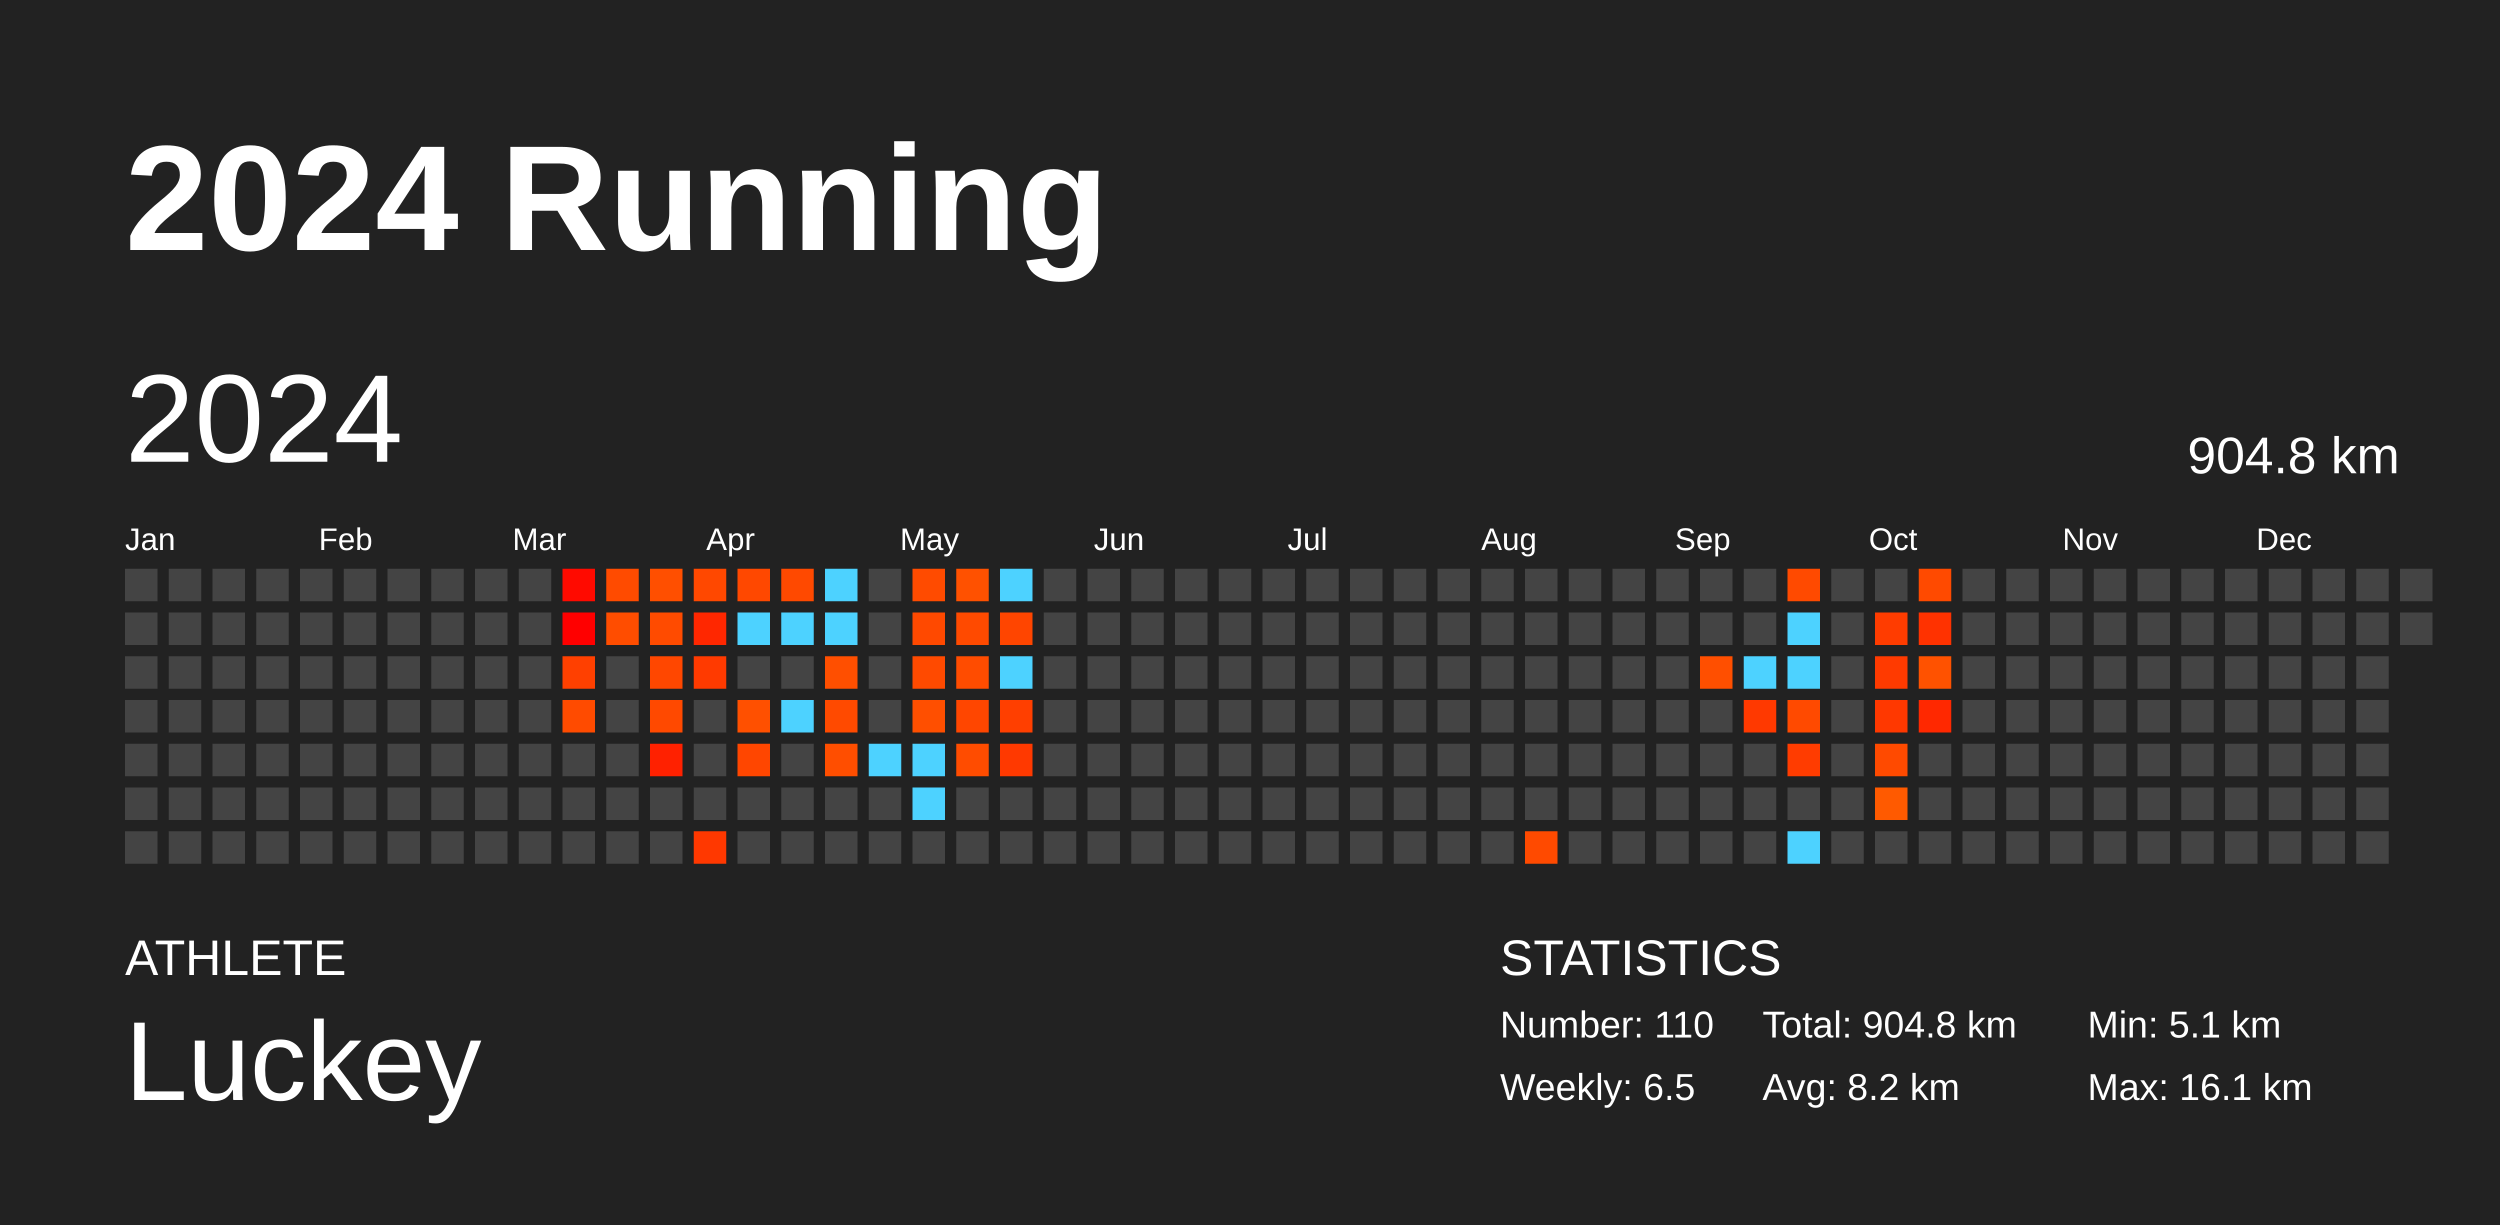
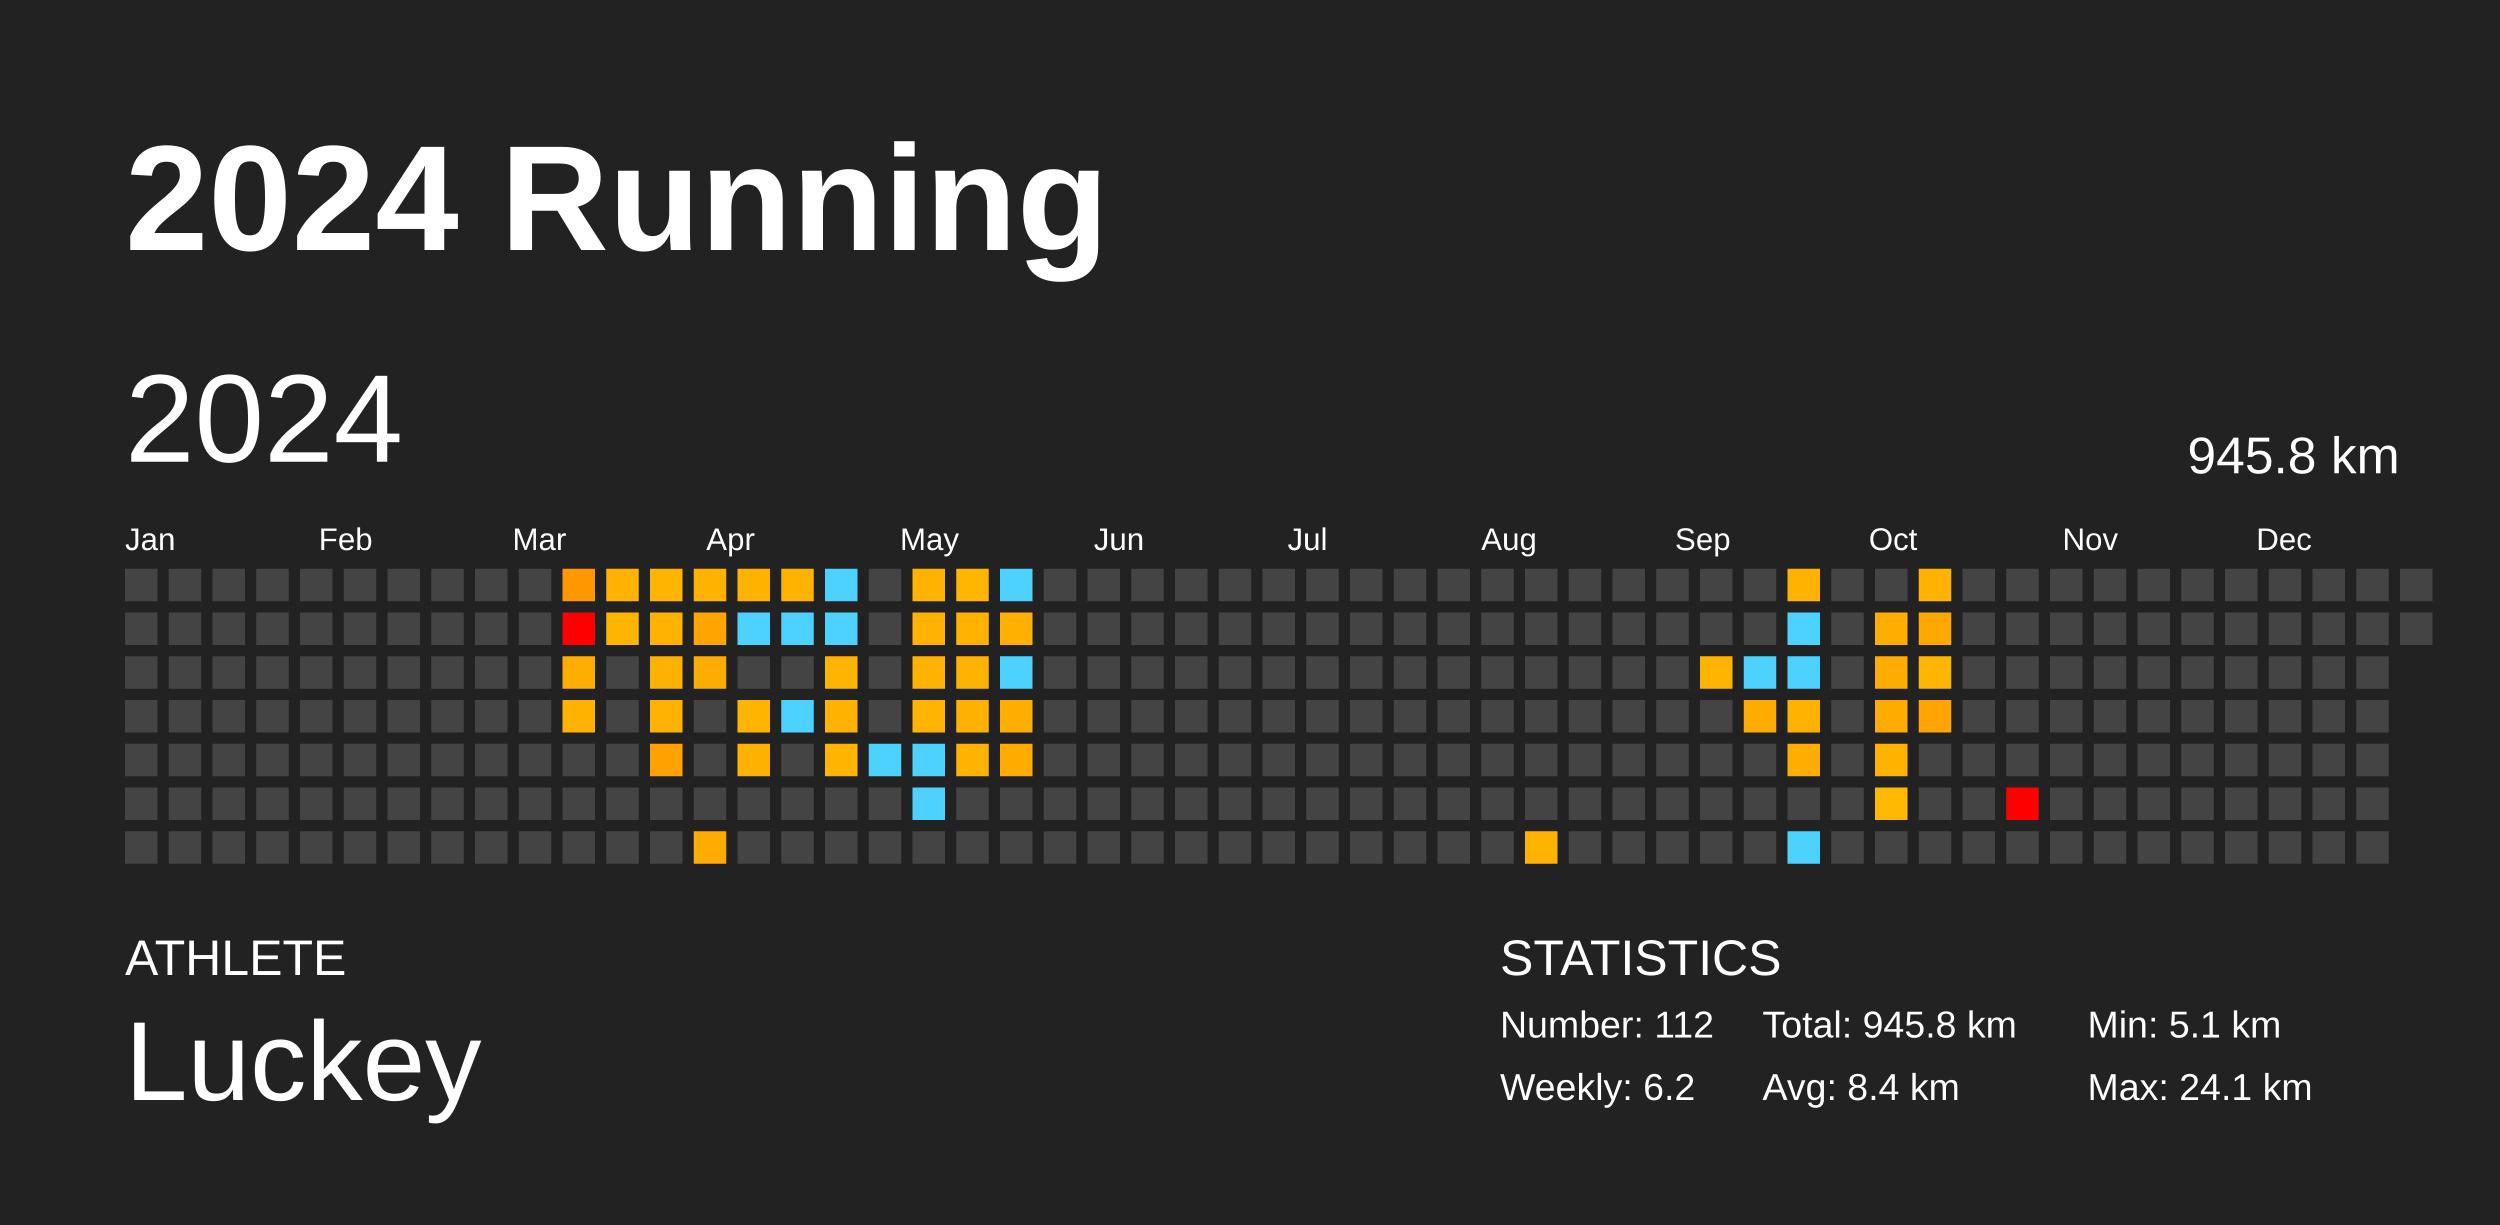
<svg xmlns="http://www.w3.org/2000/svg" baseProfile="full" height="98mm" version="1.1" viewBox="0,0,200,98" width="200mm">
  <defs />
  <rect fill="#222222" height="98" width="200" x="0" y="0" />
  <text fill="#FFFFFF" style="font-size:12px; font-family:Arial; font-weight:bold;" x="10" y="20">2024 Running</text>
  <text fill="#FFFFFF" style="font-size:4px; font-family:Arial" x="10" y="78">ATHLETE</text>
  <text fill="#FFFFFF" style="font-size:9px; font-family:Arial" x="10" y="88">Luckey</text>
  <text fill="#FFFFFF" style="font-size:4px; font-family:Arial" x="120" y="78">STATISTICS</text>
-   <text fill="#FFFFFF" style="font-size:3px; font-family:Arial" x="120" y="83">Number: 110</text>
-   <text fill="#FFFFFF" style="font-size:3px; font-family:Arial" x="120" y="88">Weekly: 6.5</text>
-   <text fill="#FFFFFF" style="font-size:3px; font-family:Arial" x="141" y="83">Total: 904.8 km</text>
-   <text fill="#FFFFFF" style="font-size:3px; font-family:Arial" x="141" y="88">Avg: 8.2 km</text>
+   <text fill="#FFFFFF" style="font-size:3px; font-family:Arial" x="120" y="83">Number: 112</text>
+   <text fill="#FFFFFF" style="font-size:3px; font-family:Arial" x="120" y="88">Weekly: 6.2</text>
+   <text fill="#FFFFFF" style="font-size:3px; font-family:Arial" x="141" y="83">Total: 945.8 km</text>
+   <text fill="#FFFFFF" style="font-size:3px; font-family:Arial" x="141" y="88">Avg: 8.4 km</text>
  <text fill="#FFFFFF" style="font-size:3px; font-family:Arial" x="167" y="83">Min: 5.1 km</text>
-   <text fill="#FFFFFF" style="font-size:3px; font-family:Arial" x="167" y="88">Max: 16.1 km</text>
+   <text fill="#FFFFFF" style="font-size:3px; font-family:Arial" x="167" y="88">Max: 24.1 km</text>
  <text dominant-baseline="hanging" fill="#FFFFFF" style="font-size:10.0px; font-family:Arial;" x="10" y="30">2024</text>
-   <text dominant-baseline="hanging" fill="#FFFFFF" style="font-size:4.125px; font-family:Arial;" x="175" y="35">904.8 km</text>
+   <text dominant-baseline="hanging" fill="#FFFFFF" style="font-size:4.125px; font-family:Arial;" x="175" y="35">945.8 km</text>
  <text fill="#FFFFFF" style="font-size:2.5px; font-family:Arial" x="10.0" y="44">Jan</text>
  <text fill="#FFFFFF" style="font-size:2.5px; font-family:Arial" x="25.5" y="44">Feb</text>
  <text fill="#FFFFFF" style="font-size:2.5px; font-family:Arial" x="41.0" y="44">Mar</text>
  <text fill="#FFFFFF" style="font-size:2.5px; font-family:Arial" x="56.5" y="44">Apr</text>
  <text fill="#FFFFFF" style="font-size:2.5px; font-family:Arial" x="72.0" y="44">May</text>
  <text fill="#FFFFFF" style="font-size:2.5px; font-family:Arial" x="87.5" y="44">Jun</text>
  <text fill="#FFFFFF" style="font-size:2.5px; font-family:Arial" x="103.0" y="44">Jul</text>
  <text fill="#FFFFFF" style="font-size:2.5px; font-family:Arial" x="118.5" y="44">Aug</text>
  <text fill="#FFFFFF" style="font-size:2.5px; font-family:Arial" x="134.0" y="44">Sep</text>
  <text fill="#FFFFFF" style="font-size:2.5px; font-family:Arial" x="149.5" y="44">Oct</text>
  <text fill="#FFFFFF" style="font-size:2.5px; font-family:Arial" x="165.0" y="44">Nov</text>
  <text fill="#FFFFFF" style="font-size:2.5px; font-family:Arial" x="180.5" y="44">Dec</text>
  <rect fill="#444444" height="2.6" width="2.6" x="10.0" y="45.5" />
  <rect fill="#444444" height="2.6" width="2.6" x="10.0" y="49.0" />
  <rect fill="#444444" height="2.6" width="2.6" x="10.0" y="52.5" />
  <rect fill="#444444" height="2.6" width="2.6" x="10.0" y="56.0" />
  <rect fill="#444444" height="2.6" width="2.6" x="10.0" y="59.5" />
  <rect fill="#444444" height="2.6" width="2.6" x="10.0" y="63.0" />
  <rect fill="#444444" height="2.6" width="2.6" x="10.0" y="66.5" />
  <rect fill="#444444" height="2.6" width="2.6" x="13.5" y="45.5" />
  <rect fill="#444444" height="2.6" width="2.6" x="13.5" y="49.0" />
  <rect fill="#444444" height="2.6" width="2.6" x="13.5" y="52.5" />
  <rect fill="#444444" height="2.6" width="2.6" x="13.5" y="56.0" />
  <rect fill="#444444" height="2.6" width="2.6" x="13.5" y="59.5" />
  <rect fill="#444444" height="2.6" width="2.6" x="13.5" y="63.0" />
  <rect fill="#444444" height="2.6" width="2.6" x="13.5" y="66.5" />
  <rect fill="#444444" height="2.6" width="2.6" x="17.0" y="45.5" />
  <rect fill="#444444" height="2.6" width="2.6" x="17.0" y="49.0" />
  <rect fill="#444444" height="2.6" width="2.6" x="17.0" y="52.5" />
  <rect fill="#444444" height="2.6" width="2.6" x="17.0" y="56.0" />
  <rect fill="#444444" height="2.6" width="2.6" x="17.0" y="59.5" />
  <rect fill="#444444" height="2.6" width="2.6" x="17.0" y="63.0" />
  <rect fill="#444444" height="2.6" width="2.6" x="17.0" y="66.5" />
  <rect fill="#444444" height="2.6" width="2.6" x="20.5" y="45.5" />
  <rect fill="#444444" height="2.6" width="2.6" x="20.5" y="49.0" />
  <rect fill="#444444" height="2.6" width="2.6" x="20.5" y="52.5" />
  <rect fill="#444444" height="2.6" width="2.6" x="20.5" y="56.0" />
  <rect fill="#444444" height="2.6" width="2.6" x="20.5" y="59.5" />
  <rect fill="#444444" height="2.6" width="2.6" x="20.5" y="63.0" />
  <rect fill="#444444" height="2.6" width="2.6" x="20.5" y="66.5" />
  <rect fill="#444444" height="2.6" width="2.6" x="24.0" y="45.5" />
  <rect fill="#444444" height="2.6" width="2.6" x="24.0" y="49.0" />
  <rect fill="#444444" height="2.6" width="2.6" x="24.0" y="52.5" />
  <rect fill="#444444" height="2.6" width="2.6" x="24.0" y="56.0" />
  <rect fill="#444444" height="2.6" width="2.6" x="24.0" y="59.5" />
  <rect fill="#444444" height="2.6" width="2.6" x="24.0" y="63.0" />
  <rect fill="#444444" height="2.6" width="2.6" x="24.0" y="66.5" />
  <rect fill="#444444" height="2.6" width="2.6" x="27.5" y="45.5" />
  <rect fill="#444444" height="2.6" width="2.6" x="27.5" y="49.0" />
  <rect fill="#444444" height="2.6" width="2.6" x="27.5" y="52.5" />
  <rect fill="#444444" height="2.6" width="2.6" x="27.5" y="56.0" />
  <rect fill="#444444" height="2.6" width="2.6" x="27.5" y="59.5" />
  <rect fill="#444444" height="2.6" width="2.6" x="27.5" y="63.0" />
  <rect fill="#444444" height="2.6" width="2.6" x="27.5" y="66.5" />
  <rect fill="#444444" height="2.6" width="2.6" x="31.0" y="45.5" />
  <rect fill="#444444" height="2.6" width="2.6" x="31.0" y="49.0" />
  <rect fill="#444444" height="2.6" width="2.6" x="31.0" y="52.5" />
  <rect fill="#444444" height="2.6" width="2.6" x="31.0" y="56.0" />
  <rect fill="#444444" height="2.6" width="2.6" x="31.0" y="59.5" />
  <rect fill="#444444" height="2.6" width="2.6" x="31.0" y="63.0" />
  <rect fill="#444444" height="2.6" width="2.6" x="31.0" y="66.5" />
  <rect fill="#444444" height="2.6" width="2.6" x="34.5" y="45.5" />
  <rect fill="#444444" height="2.6" width="2.6" x="34.5" y="49.0" />
  <rect fill="#444444" height="2.6" width="2.6" x="34.5" y="52.5" />
  <rect fill="#444444" height="2.6" width="2.6" x="34.5" y="56.0" />
  <rect fill="#444444" height="2.6" width="2.6" x="34.5" y="59.5" />
  <rect fill="#444444" height="2.6" width="2.6" x="34.5" y="63.0" />
  <rect fill="#444444" height="2.6" width="2.6" x="34.5" y="66.5" />
  <rect fill="#444444" height="2.6" width="2.6" x="38.0" y="45.5" />
  <rect fill="#444444" height="2.6" width="2.6" x="38.0" y="49.0" />
  <rect fill="#444444" height="2.6" width="2.6" x="38.0" y="52.5" />
  <rect fill="#444444" height="2.6" width="2.6" x="38.0" y="56.0" />
  <rect fill="#444444" height="2.6" width="2.6" x="38.0" y="59.5" />
  <rect fill="#444444" height="2.6" width="2.6" x="38.0" y="63.0" />
  <rect fill="#444444" height="2.6" width="2.6" x="38.0" y="66.5" />
  <rect fill="#444444" height="2.6" width="2.6" x="41.5" y="45.5" />
  <rect fill="#444444" height="2.6" width="2.6" x="41.5" y="49.0" />
  <rect fill="#444444" height="2.6" width="2.6" x="41.5" y="52.5" />
  <rect fill="#444444" height="2.6" width="2.6" x="41.5" y="56.0" />
  <rect fill="#444444" height="2.6" width="2.6" x="41.5" y="59.5" />
  <rect fill="#444444" height="2.6" width="2.6" x="41.5" y="63.0" />
  <rect fill="#444444" height="2.6" width="2.6" x="41.5" y="66.5" />
-   <rect fill="#ff0a00" height="2.6" width="2.6" x="45.0" y="45.5" />
+   <rect fill="#ff9700" height="2.6" width="2.6" x="45.0" y="45.5" />
  <rect fill="red" height="2.6" width="2.6" x="45.0" y="49.0" />
-   <rect fill="#ff4000" height="2.6" width="2.6" x="45.0" y="52.5" />
-   <rect fill="#ff4b00" height="2.6" width="2.6" x="45.0" y="56.0" />
+   <rect fill="#ffae00" height="2.6" width="2.6" x="45.0" y="52.5" />
+   <rect fill="#ffb300" height="2.6" width="2.6" x="45.0" y="56.0" />
  <rect fill="#444444" height="2.6" width="2.6" x="45.0" y="59.5" />
  <rect fill="#444444" height="2.6" width="2.6" x="45.0" y="63.0" />
  <rect fill="#444444" height="2.6" width="2.6" x="45.0" y="66.5" />
-   <rect fill="#ff4b00" height="2.6" width="2.6" x="48.5" y="45.5" />
-   <rect fill="#ff4d00" height="2.6" width="2.6" x="48.5" y="49.0" />
+   <rect fill="#ffb300" height="2.6" width="2.6" x="48.5" y="45.5" />
+   <rect fill="#ffb400" height="2.6" width="2.6" x="48.5" y="49.0" />
  <rect fill="#444444" height="2.6" width="2.6" x="48.5" y="52.5" />
  <rect fill="#444444" height="2.6" width="2.6" x="48.5" y="56.0" />
  <rect fill="#444444" height="2.6" width="2.6" x="48.5" y="59.5" />
  <rect fill="#444444" height="2.6" width="2.6" x="48.5" y="63.0" />
  <rect fill="#444444" height="2.6" width="2.6" x="48.5" y="66.5" />
-   <rect fill="#ff4f00" height="2.6" width="2.6" x="52.0" y="45.5" />
-   <rect fill="#ff4b00" height="2.6" width="2.6" x="52.0" y="49.0" />
-   <rect fill="#ff4700" height="2.6" width="2.6" x="52.0" y="52.5" />
-   <rect fill="#ff4900" height="2.6" width="2.6" x="52.0" y="56.0" />
-   <rect fill="#ff2100" height="2.6" width="2.6" x="52.0" y="59.5" />
+   <rect fill="#ffb500" height="2.6" width="2.6" x="52.0" y="45.5" />
+   <rect fill="#ffb300" height="2.6" width="2.6" x="52.0" y="49.0" />
+   <rect fill="#ffb100" height="2.6" width="2.6" x="52.0" y="52.5" />
+   <rect fill="#ffb200" height="2.6" width="2.6" x="52.0" y="56.0" />
+   <rect fill="#ffa100" height="2.6" width="2.6" x="52.0" y="59.5" />
  <rect fill="#444444" height="2.6" width="2.6" x="52.0" y="63.0" />
  <rect fill="#444444" height="2.6" width="2.6" x="52.0" y="66.5" />
-   <rect fill="#ff4800" height="2.6" width="2.6" x="55.5" y="45.5" />
-   <rect fill="#ff2700" height="2.6" width="2.6" x="55.5" y="49.0" />
-   <rect fill="#ff3a00" height="2.6" width="2.6" x="55.5" y="52.5" />
+   <rect fill="#ffb200" height="2.6" width="2.6" x="55.5" y="45.5" />
+   <rect fill="#ffa400" height="2.6" width="2.6" x="55.5" y="49.0" />
+   <rect fill="#ffac00" height="2.6" width="2.6" x="55.5" y="52.5" />
  <rect fill="#444444" height="2.6" width="2.6" x="55.5" y="56.0" />
  <rect fill="#444444" height="2.6" width="2.6" x="55.5" y="59.5" />
  <rect fill="#444444" height="2.6" width="2.6" x="55.5" y="63.0" />
-   <rect fill="#ff3800" height="2.6" width="2.6" x="55.5" y="66.5" />
-   <rect fill="#ff4800" height="2.6" width="2.6" x="59.0" y="45.5" />
+   <rect fill="#ffab00" height="2.6" width="2.6" x="55.5" y="66.5" />
+   <rect fill="#ffb200" height="2.6" width="2.6" x="59.0" y="45.5" />
  <rect fill="#4dd2ff" height="2.6" width="2.6" x="59.0" y="49.0" />
  <rect fill="#444444" height="2.6" width="2.6" x="59.0" y="52.5" />
-   <rect fill="#ff5000" height="2.6" width="2.6" x="59.0" y="56.0" />
-   <rect fill="#ff4600" height="2.6" width="2.6" x="59.0" y="59.5" />
+   <rect fill="#ffb500" height="2.6" width="2.6" x="59.0" y="56.0" />
+   <rect fill="#ffb100" height="2.6" width="2.6" x="59.0" y="59.5" />
  <rect fill="#444444" height="2.6" width="2.6" x="59.0" y="63.0" />
  <rect fill="#444444" height="2.6" width="2.6" x="59.0" y="66.5" />
-   <rect fill="#ff4900" height="2.6" width="2.6" x="62.5" y="45.5" />
+   <rect fill="#ffb200" height="2.6" width="2.6" x="62.5" y="45.5" />
  <rect fill="#4dd2ff" height="2.6" width="2.6" x="62.5" y="49.0" />
  <rect fill="#444444" height="2.6" width="2.6" x="62.5" y="52.5" />
  <rect fill="#4dd2ff" height="2.6" width="2.6" x="62.5" y="56.0" />
  <rect fill="#444444" height="2.6" width="2.6" x="62.5" y="59.5" />
  <rect fill="#444444" height="2.6" width="2.6" x="62.5" y="63.0" />
  <rect fill="#444444" height="2.6" width="2.6" x="62.5" y="66.5" />
  <rect fill="#4dd2ff" height="2.6" width="2.6" x="66.0" y="45.5" />
  <rect fill="#4dd2ff" height="2.6" width="2.6" x="66.0" y="49.0" />
-   <rect fill="#ff4f00" height="2.6" width="2.6" x="66.0" y="52.5" />
-   <rect fill="#ff4a00" height="2.6" width="2.6" x="66.0" y="56.0" />
-   <rect fill="#ff4e00" height="2.6" width="2.6" x="66.0" y="59.5" />
+   <rect fill="#ffb500" height="2.6" width="2.6" x="66.0" y="52.5" />
+   <rect fill="#ffb300" height="2.6" width="2.6" x="66.0" y="56.0" />
+   <rect fill="#ffb400" height="2.6" width="2.6" x="66.0" y="59.5" />
  <rect fill="#444444" height="2.6" width="2.6" x="66.0" y="63.0" />
  <rect fill="#444444" height="2.6" width="2.6" x="66.0" y="66.5" />
  <rect fill="#444444" height="2.6" width="2.6" x="69.5" y="45.5" />
  <rect fill="#444444" height="2.6" width="2.6" x="69.5" y="49.0" />
  <rect fill="#444444" height="2.6" width="2.6" x="69.5" y="52.5" />
  <rect fill="#444444" height="2.6" width="2.6" x="69.5" y="56.0" />
  <rect fill="#4dd2ff" height="2.6" width="2.6" x="69.5" y="59.5" />
  <rect fill="#444444" height="2.6" width="2.6" x="69.5" y="63.0" />
  <rect fill="#444444" height="2.6" width="2.6" x="69.5" y="66.5" />
-   <rect fill="#ff4b00" height="2.6" width="2.6" x="73.0" y="45.5" />
-   <rect fill="#ff4900" height="2.6" width="2.6" x="73.0" y="49.0" />
-   <rect fill="#ff4a00" height="2.6" width="2.6" x="73.0" y="52.5" />
-   <rect fill="#ff4f00" height="2.6" width="2.6" x="73.0" y="56.0" />
+   <rect fill="#ffb300" height="2.6" width="2.6" x="73.0" y="45.5" />
+   <rect fill="#ffb200" height="2.6" width="2.6" x="73.0" y="49.0" />
+   <rect fill="#ffb300" height="2.6" width="2.6" x="73.0" y="52.5" />
+   <rect fill="#ffb500" height="2.6" width="2.6" x="73.0" y="56.0" />
  <rect fill="#4dd2ff" height="2.6" width="2.6" x="73.0" y="59.5" />
  <rect fill="#4dd2ff" height="2.6" width="2.6" x="73.0" y="63.0" />
  <rect fill="#444444" height="2.6" width="2.6" x="73.0" y="66.5" />
-   <rect fill="#ff5100" height="2.6" width="2.6" x="76.5" y="45.5" />
-   <rect fill="#ff4a00" height="2.6" width="2.6" x="76.5" y="49.0" />
-   <rect fill="#ff4c00" height="2.6" width="2.6" x="76.5" y="52.5" />
-   <rect fill="#ff4600" height="2.6" width="2.6" x="76.5" y="56.0" />
-   <rect fill="#ff4c00" height="2.6" width="2.6" x="76.5" y="59.5" />
+   <rect fill="#ffb600" height="2.6" width="2.6" x="76.5" y="45.5" />
+   <rect fill="#ffb300" height="2.6" width="2.6" x="76.5" y="49.0" />
+   <rect fill="#ffb300" height="2.6" width="2.6" x="76.5" y="52.5" />
+   <rect fill="#ffb100" height="2.6" width="2.6" x="76.5" y="56.0" />
+   <rect fill="#ffb300" height="2.6" width="2.6" x="76.5" y="59.5" />
  <rect fill="#444444" height="2.6" width="2.6" x="76.5" y="63.0" />
  <rect fill="#444444" height="2.6" width="2.6" x="76.5" y="66.5" />
  <rect fill="#4dd2ff" height="2.6" width="2.6" x="80.0" y="45.5" />
-   <rect fill="#ff4500" height="2.6" width="2.6" x="80.0" y="49.0" />
+   <rect fill="#ffb000" height="2.6" width="2.6" x="80.0" y="49.0" />
  <rect fill="#4dd2ff" height="2.6" width="2.6" x="80.0" y="52.5" />
-   <rect fill="#ff3f00" height="2.6" width="2.6" x="80.0" y="56.0" />
-   <rect fill="#ff3900" height="2.6" width="2.6" x="80.0" y="59.5" />
+   <rect fill="#ffae00" height="2.6" width="2.6" x="80.0" y="56.0" />
+   <rect fill="#ffab00" height="2.6" width="2.6" x="80.0" y="59.5" />
  <rect fill="#444444" height="2.6" width="2.6" x="80.0" y="63.0" />
  <rect fill="#444444" height="2.6" width="2.6" x="80.0" y="66.5" />
  <rect fill="#444444" height="2.6" width="2.6" x="83.5" y="45.5" />
  <rect fill="#444444" height="2.6" width="2.6" x="83.5" y="49.0" />
  <rect fill="#444444" height="2.6" width="2.6" x="83.5" y="52.5" />
  <rect fill="#444444" height="2.6" width="2.6" x="83.5" y="56.0" />
  <rect fill="#444444" height="2.6" width="2.6" x="83.5" y="59.5" />
  <rect fill="#444444" height="2.6" width="2.6" x="83.5" y="63.0" />
  <rect fill="#444444" height="2.6" width="2.6" x="83.5" y="66.5" />
  <rect fill="#444444" height="2.6" width="2.6" x="87.0" y="45.5" />
  <rect fill="#444444" height="2.6" width="2.6" x="87.0" y="49.0" />
  <rect fill="#444444" height="2.6" width="2.6" x="87.0" y="52.5" />
  <rect fill="#444444" height="2.6" width="2.6" x="87.0" y="56.0" />
  <rect fill="#444444" height="2.6" width="2.6" x="87.0" y="59.5" />
  <rect fill="#444444" height="2.6" width="2.6" x="87.0" y="63.0" />
  <rect fill="#444444" height="2.6" width="2.6" x="87.0" y="66.5" />
  <rect fill="#444444" height="2.6" width="2.6" x="90.5" y="45.5" />
  <rect fill="#444444" height="2.6" width="2.6" x="90.5" y="49.0" />
  <rect fill="#444444" height="2.6" width="2.6" x="90.5" y="52.5" />
  <rect fill="#444444" height="2.6" width="2.6" x="90.5" y="56.0" />
  <rect fill="#444444" height="2.6" width="2.6" x="90.5" y="59.5" />
  <rect fill="#444444" height="2.6" width="2.6" x="90.5" y="63.0" />
  <rect fill="#444444" height="2.6" width="2.6" x="90.5" y="66.5" />
  <rect fill="#444444" height="2.6" width="2.6" x="94.0" y="45.5" />
  <rect fill="#444444" height="2.6" width="2.6" x="94.0" y="49.0" />
  <rect fill="#444444" height="2.6" width="2.6" x="94.0" y="52.5" />
  <rect fill="#444444" height="2.6" width="2.6" x="94.0" y="56.0" />
  <rect fill="#444444" height="2.6" width="2.6" x="94.0" y="59.5" />
  <rect fill="#444444" height="2.6" width="2.6" x="94.0" y="63.0" />
  <rect fill="#444444" height="2.6" width="2.6" x="94.0" y="66.5" />
  <rect fill="#444444" height="2.6" width="2.6" x="97.5" y="45.5" />
  <rect fill="#444444" height="2.6" width="2.6" x="97.5" y="49.0" />
  <rect fill="#444444" height="2.6" width="2.6" x="97.5" y="52.5" />
  <rect fill="#444444" height="2.6" width="2.6" x="97.5" y="56.0" />
  <rect fill="#444444" height="2.6" width="2.6" x="97.5" y="59.5" />
  <rect fill="#444444" height="2.6" width="2.6" x="97.5" y="63.0" />
  <rect fill="#444444" height="2.6" width="2.6" x="97.5" y="66.5" />
  <rect fill="#444444" height="2.6" width="2.6" x="101.0" y="45.5" />
  <rect fill="#444444" height="2.6" width="2.6" x="101.0" y="49.0" />
  <rect fill="#444444" height="2.6" width="2.6" x="101.0" y="52.5" />
  <rect fill="#444444" height="2.6" width="2.6" x="101.0" y="56.0" />
  <rect fill="#444444" height="2.6" width="2.6" x="101.0" y="59.5" />
  <rect fill="#444444" height="2.6" width="2.6" x="101.0" y="63.0" />
  <rect fill="#444444" height="2.6" width="2.6" x="101.0" y="66.5" />
  <rect fill="#444444" height="2.6" width="2.6" x="104.5" y="45.5" />
  <rect fill="#444444" height="2.6" width="2.6" x="104.5" y="49.0" />
  <rect fill="#444444" height="2.6" width="2.6" x="104.5" y="52.5" />
  <rect fill="#444444" height="2.6" width="2.6" x="104.5" y="56.0" />
  <rect fill="#444444" height="2.6" width="2.6" x="104.5" y="59.5" />
  <rect fill="#444444" height="2.6" width="2.6" x="104.5" y="63.0" />
  <rect fill="#444444" height="2.6" width="2.6" x="104.5" y="66.5" />
  <rect fill="#444444" height="2.6" width="2.6" x="108.0" y="45.5" />
  <rect fill="#444444" height="2.6" width="2.6" x="108.0" y="49.0" />
  <rect fill="#444444" height="2.6" width="2.6" x="108.0" y="52.5" />
  <rect fill="#444444" height="2.6" width="2.6" x="108.0" y="56.0" />
  <rect fill="#444444" height="2.6" width="2.6" x="108.0" y="59.5" />
  <rect fill="#444444" height="2.6" width="2.6" x="108.0" y="63.0" />
  <rect fill="#444444" height="2.6" width="2.6" x="108.0" y="66.5" />
  <rect fill="#444444" height="2.6" width="2.6" x="111.5" y="45.5" />
  <rect fill="#444444" height="2.6" width="2.6" x="111.5" y="49.0" />
  <rect fill="#444444" height="2.6" width="2.6" x="111.5" y="52.5" />
  <rect fill="#444444" height="2.6" width="2.6" x="111.5" y="56.0" />
  <rect fill="#444444" height="2.6" width="2.6" x="111.5" y="59.5" />
  <rect fill="#444444" height="2.6" width="2.6" x="111.5" y="63.0" />
  <rect fill="#444444" height="2.6" width="2.6" x="111.5" y="66.5" />
  <rect fill="#444444" height="2.6" width="2.6" x="115.0" y="45.5" />
  <rect fill="#444444" height="2.6" width="2.6" x="115.0" y="49.0" />
  <rect fill="#444444" height="2.6" width="2.6" x="115.0" y="52.5" />
  <rect fill="#444444" height="2.6" width="2.6" x="115.0" y="56.0" />
  <rect fill="#444444" height="2.6" width="2.6" x="115.0" y="59.5" />
  <rect fill="#444444" height="2.6" width="2.6" x="115.0" y="63.0" />
  <rect fill="#444444" height="2.6" width="2.6" x="115.0" y="66.5" />
  <rect fill="#444444" height="2.6" width="2.6" x="118.5" y="45.5" />
  <rect fill="#444444" height="2.6" width="2.6" x="118.5" y="49.0" />
  <rect fill="#444444" height="2.6" width="2.6" x="118.5" y="52.5" />
  <rect fill="#444444" height="2.6" width="2.6" x="118.5" y="56.0" />
  <rect fill="#444444" height="2.6" width="2.6" x="118.5" y="59.5" />
  <rect fill="#444444" height="2.6" width="2.6" x="118.5" y="63.0" />
  <rect fill="#444444" height="2.6" width="2.6" x="118.5" y="66.5" />
  <rect fill="#444444" height="2.6" width="2.6" x="122.0" y="45.5" />
  <rect fill="#444444" height="2.6" width="2.6" x="122.0" y="49.0" />
  <rect fill="#444444" height="2.6" width="2.6" x="122.0" y="52.5" />
  <rect fill="#444444" height="2.6" width="2.6" x="122.0" y="56.0" />
  <rect fill="#444444" height="2.6" width="2.6" x="122.0" y="59.5" />
  <rect fill="#444444" height="2.6" width="2.6" x="122.0" y="63.0" />
-   <rect fill="#ff4a00" height="2.6" width="2.6" x="122.0" y="66.5" />
+   <rect fill="#ffb300" height="2.6" width="2.6" x="122.0" y="66.5" />
  <rect fill="#444444" height="2.6" width="2.6" x="125.5" y="45.5" />
  <rect fill="#444444" height="2.6" width="2.6" x="125.5" y="49.0" />
  <rect fill="#444444" height="2.6" width="2.6" x="125.5" y="52.5" />
  <rect fill="#444444" height="2.6" width="2.6" x="125.5" y="56.0" />
  <rect fill="#444444" height="2.6" width="2.6" x="125.5" y="59.5" />
  <rect fill="#444444" height="2.6" width="2.6" x="125.5" y="63.0" />
  <rect fill="#444444" height="2.6" width="2.6" x="125.5" y="66.5" />
  <rect fill="#444444" height="2.6" width="2.6" x="129.0" y="45.5" />
  <rect fill="#444444" height="2.6" width="2.6" x="129.0" y="49.0" />
  <rect fill="#444444" height="2.6" width="2.6" x="129.0" y="52.5" />
  <rect fill="#444444" height="2.6" width="2.6" x="129.0" y="56.0" />
  <rect fill="#444444" height="2.6" width="2.6" x="129.0" y="59.5" />
  <rect fill="#444444" height="2.6" width="2.6" x="129.0" y="63.0" />
  <rect fill="#444444" height="2.6" width="2.6" x="129.0" y="66.5" />
  <rect fill="#444444" height="2.6" width="2.6" x="132.5" y="45.5" />
  <rect fill="#444444" height="2.6" width="2.6" x="132.5" y="49.0" />
  <rect fill="#444444" height="2.6" width="2.6" x="132.5" y="52.5" />
  <rect fill="#444444" height="2.6" width="2.6" x="132.5" y="56.0" />
  <rect fill="#444444" height="2.6" width="2.6" x="132.5" y="59.5" />
  <rect fill="#444444" height="2.6" width="2.6" x="132.5" y="63.0" />
  <rect fill="#444444" height="2.6" width="2.6" x="132.5" y="66.5" />
  <rect fill="#444444" height="2.6" width="2.6" x="136.0" y="45.5" />
  <rect fill="#444444" height="2.6" width="2.6" x="136.0" y="49.0" />
-   <rect fill="#ff4f00" height="2.6" width="2.6" x="136.0" y="52.5" />
+   <rect fill="#ffb500" height="2.6" width="2.6" x="136.0" y="52.5" />
  <rect fill="#444444" height="2.6" width="2.6" x="136.0" y="56.0" />
  <rect fill="#444444" height="2.6" width="2.6" x="136.0" y="59.5" />
  <rect fill="#444444" height="2.6" width="2.6" x="136.0" y="63.0" />
  <rect fill="#444444" height="2.6" width="2.6" x="136.0" y="66.5" />
  <rect fill="#444444" height="2.6" width="2.6" x="139.5" y="45.5" />
  <rect fill="#444444" height="2.6" width="2.6" x="139.5" y="49.0" />
  <rect fill="#4dd2ff" height="2.6" width="2.6" x="139.5" y="52.5" />
-   <rect fill="#ff3900" height="2.6" width="2.6" x="139.5" y="56.0" />
+   <rect fill="#ffac00" height="2.6" width="2.6" x="139.5" y="56.0" />
  <rect fill="#444444" height="2.6" width="2.6" x="139.5" y="59.5" />
  <rect fill="#444444" height="2.6" width="2.6" x="139.5" y="63.0" />
  <rect fill="#444444" height="2.6" width="2.6" x="139.5" y="66.5" />
-   <rect fill="#ff4a00" height="2.6" width="2.6" x="143.0" y="45.5" />
+   <rect fill="#ffb200" height="2.6" width="2.6" x="143.0" y="45.5" />
  <rect fill="#4dd2ff" height="2.6" width="2.6" x="143.0" y="49.0" />
  <rect fill="#4dd2ff" height="2.6" width="2.6" x="143.0" y="52.5" />
-   <rect fill="#ff4a00" height="2.6" width="2.6" x="143.0" y="56.0" />
-   <rect fill="#ff3c00" height="2.6" width="2.6" x="143.0" y="59.5" />
+   <rect fill="#ffb300" height="2.6" width="2.6" x="143.0" y="56.0" />
+   <rect fill="#ffad00" height="2.6" width="2.6" x="143.0" y="59.5" />
  <rect fill="#444444" height="2.6" width="2.6" x="143.0" y="63.0" />
  <rect fill="#4dd2ff" height="2.6" width="2.6" x="143.0" y="66.5" />
  <rect fill="#444444" height="2.6" width="2.6" x="146.5" y="45.5" />
  <rect fill="#444444" height="2.6" width="2.6" x="146.5" y="49.0" />
  <rect fill="#444444" height="2.6" width="2.6" x="146.5" y="52.5" />
  <rect fill="#444444" height="2.6" width="2.6" x="146.5" y="56.0" />
  <rect fill="#444444" height="2.6" width="2.6" x="146.5" y="59.5" />
  <rect fill="#444444" height="2.6" width="2.6" x="146.5" y="63.0" />
  <rect fill="#444444" height="2.6" width="2.6" x="146.5" y="66.5" />
  <rect fill="#444444" height="2.6" width="2.6" x="150.0" y="45.5" />
-   <rect fill="#ff3c00" height="2.6" width="2.6" x="150.0" y="49.0" />
-   <rect fill="#ff3a00" height="2.6" width="2.6" x="150.0" y="52.5" />
-   <rect fill="#ff3800" height="2.6" width="2.6" x="150.0" y="56.0" />
-   <rect fill="#ff4a00" height="2.6" width="2.6" x="150.0" y="59.5" />
-   <rect fill="#ff5a00" height="2.6" width="2.6" x="150.0" y="63.0" />
+   <rect fill="#ffad00" height="2.6" width="2.6" x="150.0" y="49.0" />
+   <rect fill="#ffac00" height="2.6" width="2.6" x="150.0" y="52.5" />
+   <rect fill="#ffab00" height="2.6" width="2.6" x="150.0" y="56.0" />
+   <rect fill="#ffb300" height="2.6" width="2.6" x="150.0" y="59.5" />
+   <rect fill="#ffb900" height="2.6" width="2.6" x="150.0" y="63.0" />
  <rect fill="#444444" height="2.6" width="2.6" x="150.0" y="66.5" />
-   <rect fill="#ff4a00" height="2.6" width="2.6" x="153.5" y="45.5" />
-   <rect fill="#ff3200" height="2.6" width="2.6" x="153.5" y="49.0" />
-   <rect fill="#ff5200" height="2.6" width="2.6" x="153.5" y="52.5" />
-   <rect fill="#ff2800" height="2.6" width="2.6" x="153.5" y="56.0" />
+   <rect fill="#ffb200" height="2.6" width="2.6" x="153.5" y="45.5" />
+   <rect fill="#ffa900" height="2.6" width="2.6" x="153.5" y="49.0" />
+   <rect fill="#ffb600" height="2.6" width="2.6" x="153.5" y="52.5" />
+   <rect fill="#ffa400" height="2.6" width="2.6" x="153.5" y="56.0" />
  <rect fill="#444444" height="2.6" width="2.6" x="153.5" y="59.5" />
  <rect fill="#444444" height="2.6" width="2.6" x="153.5" y="63.0" />
  <rect fill="#444444" height="2.6" width="2.6" x="153.5" y="66.5" />
  <rect fill="#444444" height="2.6" width="2.6" x="157.0" y="45.5" />
  <rect fill="#444444" height="2.6" width="2.6" x="157.0" y="49.0" />
  <rect fill="#444444" height="2.6" width="2.6" x="157.0" y="52.5" />
  <rect fill="#444444" height="2.6" width="2.6" x="157.0" y="56.0" />
  <rect fill="#444444" height="2.6" width="2.6" x="157.0" y="59.5" />
  <rect fill="#444444" height="2.6" width="2.6" x="157.0" y="63.0" />
  <rect fill="#444444" height="2.6" width="2.6" x="157.0" y="66.5" />
  <rect fill="#444444" height="2.6" width="2.6" x="160.5" y="45.5" />
  <rect fill="#444444" height="2.6" width="2.6" x="160.5" y="49.0" />
  <rect fill="#444444" height="2.6" width="2.6" x="160.5" y="52.5" />
  <rect fill="#444444" height="2.6" width="2.6" x="160.5" y="56.0" />
  <rect fill="#444444" height="2.6" width="2.6" x="160.5" y="59.5" />
-   <rect fill="#444444" height="2.6" width="2.6" x="160.5" y="63.0" />
+   <rect fill="red" height="2.6" width="2.6" x="160.5" y="63.0" />
  <rect fill="#444444" height="2.6" width="2.6" x="160.5" y="66.5" />
  <rect fill="#444444" height="2.6" width="2.6" x="164.0" y="45.5" />
  <rect fill="#444444" height="2.6" width="2.6" x="164.0" y="49.0" />
  <rect fill="#444444" height="2.6" width="2.6" x="164.0" y="52.5" />
  <rect fill="#444444" height="2.6" width="2.6" x="164.0" y="56.0" />
  <rect fill="#444444" height="2.6" width="2.6" x="164.0" y="59.5" />
  <rect fill="#444444" height="2.6" width="2.6" x="164.0" y="63.0" />
  <rect fill="#444444" height="2.6" width="2.6" x="164.0" y="66.5" />
  <rect fill="#444444" height="2.6" width="2.6" x="167.5" y="45.5" />
  <rect fill="#444444" height="2.6" width="2.6" x="167.5" y="49.0" />
  <rect fill="#444444" height="2.6" width="2.6" x="167.5" y="52.5" />
  <rect fill="#444444" height="2.6" width="2.6" x="167.5" y="56.0" />
  <rect fill="#444444" height="2.6" width="2.6" x="167.5" y="59.5" />
  <rect fill="#444444" height="2.6" width="2.6" x="167.5" y="63.0" />
  <rect fill="#444444" height="2.6" width="2.6" x="167.5" y="66.5" />
  <rect fill="#444444" height="2.6" width="2.6" x="171.0" y="45.5" />
  <rect fill="#444444" height="2.6" width="2.6" x="171.0" y="49.0" />
  <rect fill="#444444" height="2.6" width="2.6" x="171.0" y="52.5" />
  <rect fill="#444444" height="2.6" width="2.6" x="171.0" y="56.0" />
  <rect fill="#444444" height="2.6" width="2.6" x="171.0" y="59.5" />
  <rect fill="#444444" height="2.6" width="2.6" x="171.0" y="63.0" />
  <rect fill="#444444" height="2.6" width="2.6" x="171.0" y="66.5" />
  <rect fill="#444444" height="2.6" width="2.6" x="174.5" y="45.5" />
  <rect fill="#444444" height="2.6" width="2.6" x="174.5" y="49.0" />
  <rect fill="#444444" height="2.6" width="2.6" x="174.5" y="52.5" />
  <rect fill="#444444" height="2.6" width="2.6" x="174.5" y="56.0" />
  <rect fill="#444444" height="2.6" width="2.6" x="174.5" y="59.5" />
  <rect fill="#444444" height="2.6" width="2.6" x="174.5" y="63.0" />
  <rect fill="#444444" height="2.6" width="2.6" x="174.5" y="66.5" />
  <rect fill="#444444" height="2.6" width="2.6" x="178.0" y="45.5" />
  <rect fill="#444444" height="2.6" width="2.6" x="178.0" y="49.0" />
  <rect fill="#444444" height="2.6" width="2.6" x="178.0" y="52.5" />
  <rect fill="#444444" height="2.6" width="2.6" x="178.0" y="56.0" />
  <rect fill="#444444" height="2.6" width="2.6" x="178.0" y="59.5" />
  <rect fill="#444444" height="2.6" width="2.6" x="178.0" y="63.0" />
  <rect fill="#444444" height="2.6" width="2.6" x="178.0" y="66.5" />
  <rect fill="#444444" height="2.6" width="2.6" x="181.5" y="45.5" />
  <rect fill="#444444" height="2.6" width="2.6" x="181.5" y="49.0" />
  <rect fill="#444444" height="2.6" width="2.6" x="181.5" y="52.5" />
  <rect fill="#444444" height="2.6" width="2.6" x="181.5" y="56.0" />
  <rect fill="#444444" height="2.6" width="2.6" x="181.5" y="59.5" />
  <rect fill="#444444" height="2.6" width="2.6" x="181.5" y="63.0" />
  <rect fill="#444444" height="2.6" width="2.6" x="181.5" y="66.5" />
  <rect fill="#444444" height="2.6" width="2.6" x="185.0" y="45.5" />
  <rect fill="#444444" height="2.6" width="2.6" x="185.0" y="49.0" />
  <rect fill="#444444" height="2.6" width="2.6" x="185.0" y="52.5" />
  <rect fill="#444444" height="2.6" width="2.6" x="185.0" y="56.0" />
  <rect fill="#444444" height="2.6" width="2.6" x="185.0" y="59.5" />
  <rect fill="#444444" height="2.6" width="2.6" x="185.0" y="63.0" />
  <rect fill="#444444" height="2.6" width="2.6" x="185.0" y="66.5" />
  <rect fill="#444444" height="2.6" width="2.6" x="188.5" y="45.5" />
  <rect fill="#444444" height="2.6" width="2.6" x="188.5" y="49.0" />
  <rect fill="#444444" height="2.6" width="2.6" x="188.5" y="52.5" />
  <rect fill="#444444" height="2.6" width="2.6" x="188.5" y="56.0" />
  <rect fill="#444444" height="2.6" width="2.6" x="188.5" y="59.5" />
  <rect fill="#444444" height="2.6" width="2.6" x="188.5" y="63.0" />
  <rect fill="#444444" height="2.6" width="2.6" x="188.5" y="66.5" />
  <rect fill="#444444" height="2.6" width="2.6" x="192.0" y="45.5" />
  <rect fill="#444444" height="2.6" width="2.6" x="192.0" y="49.0" />
</svg>
